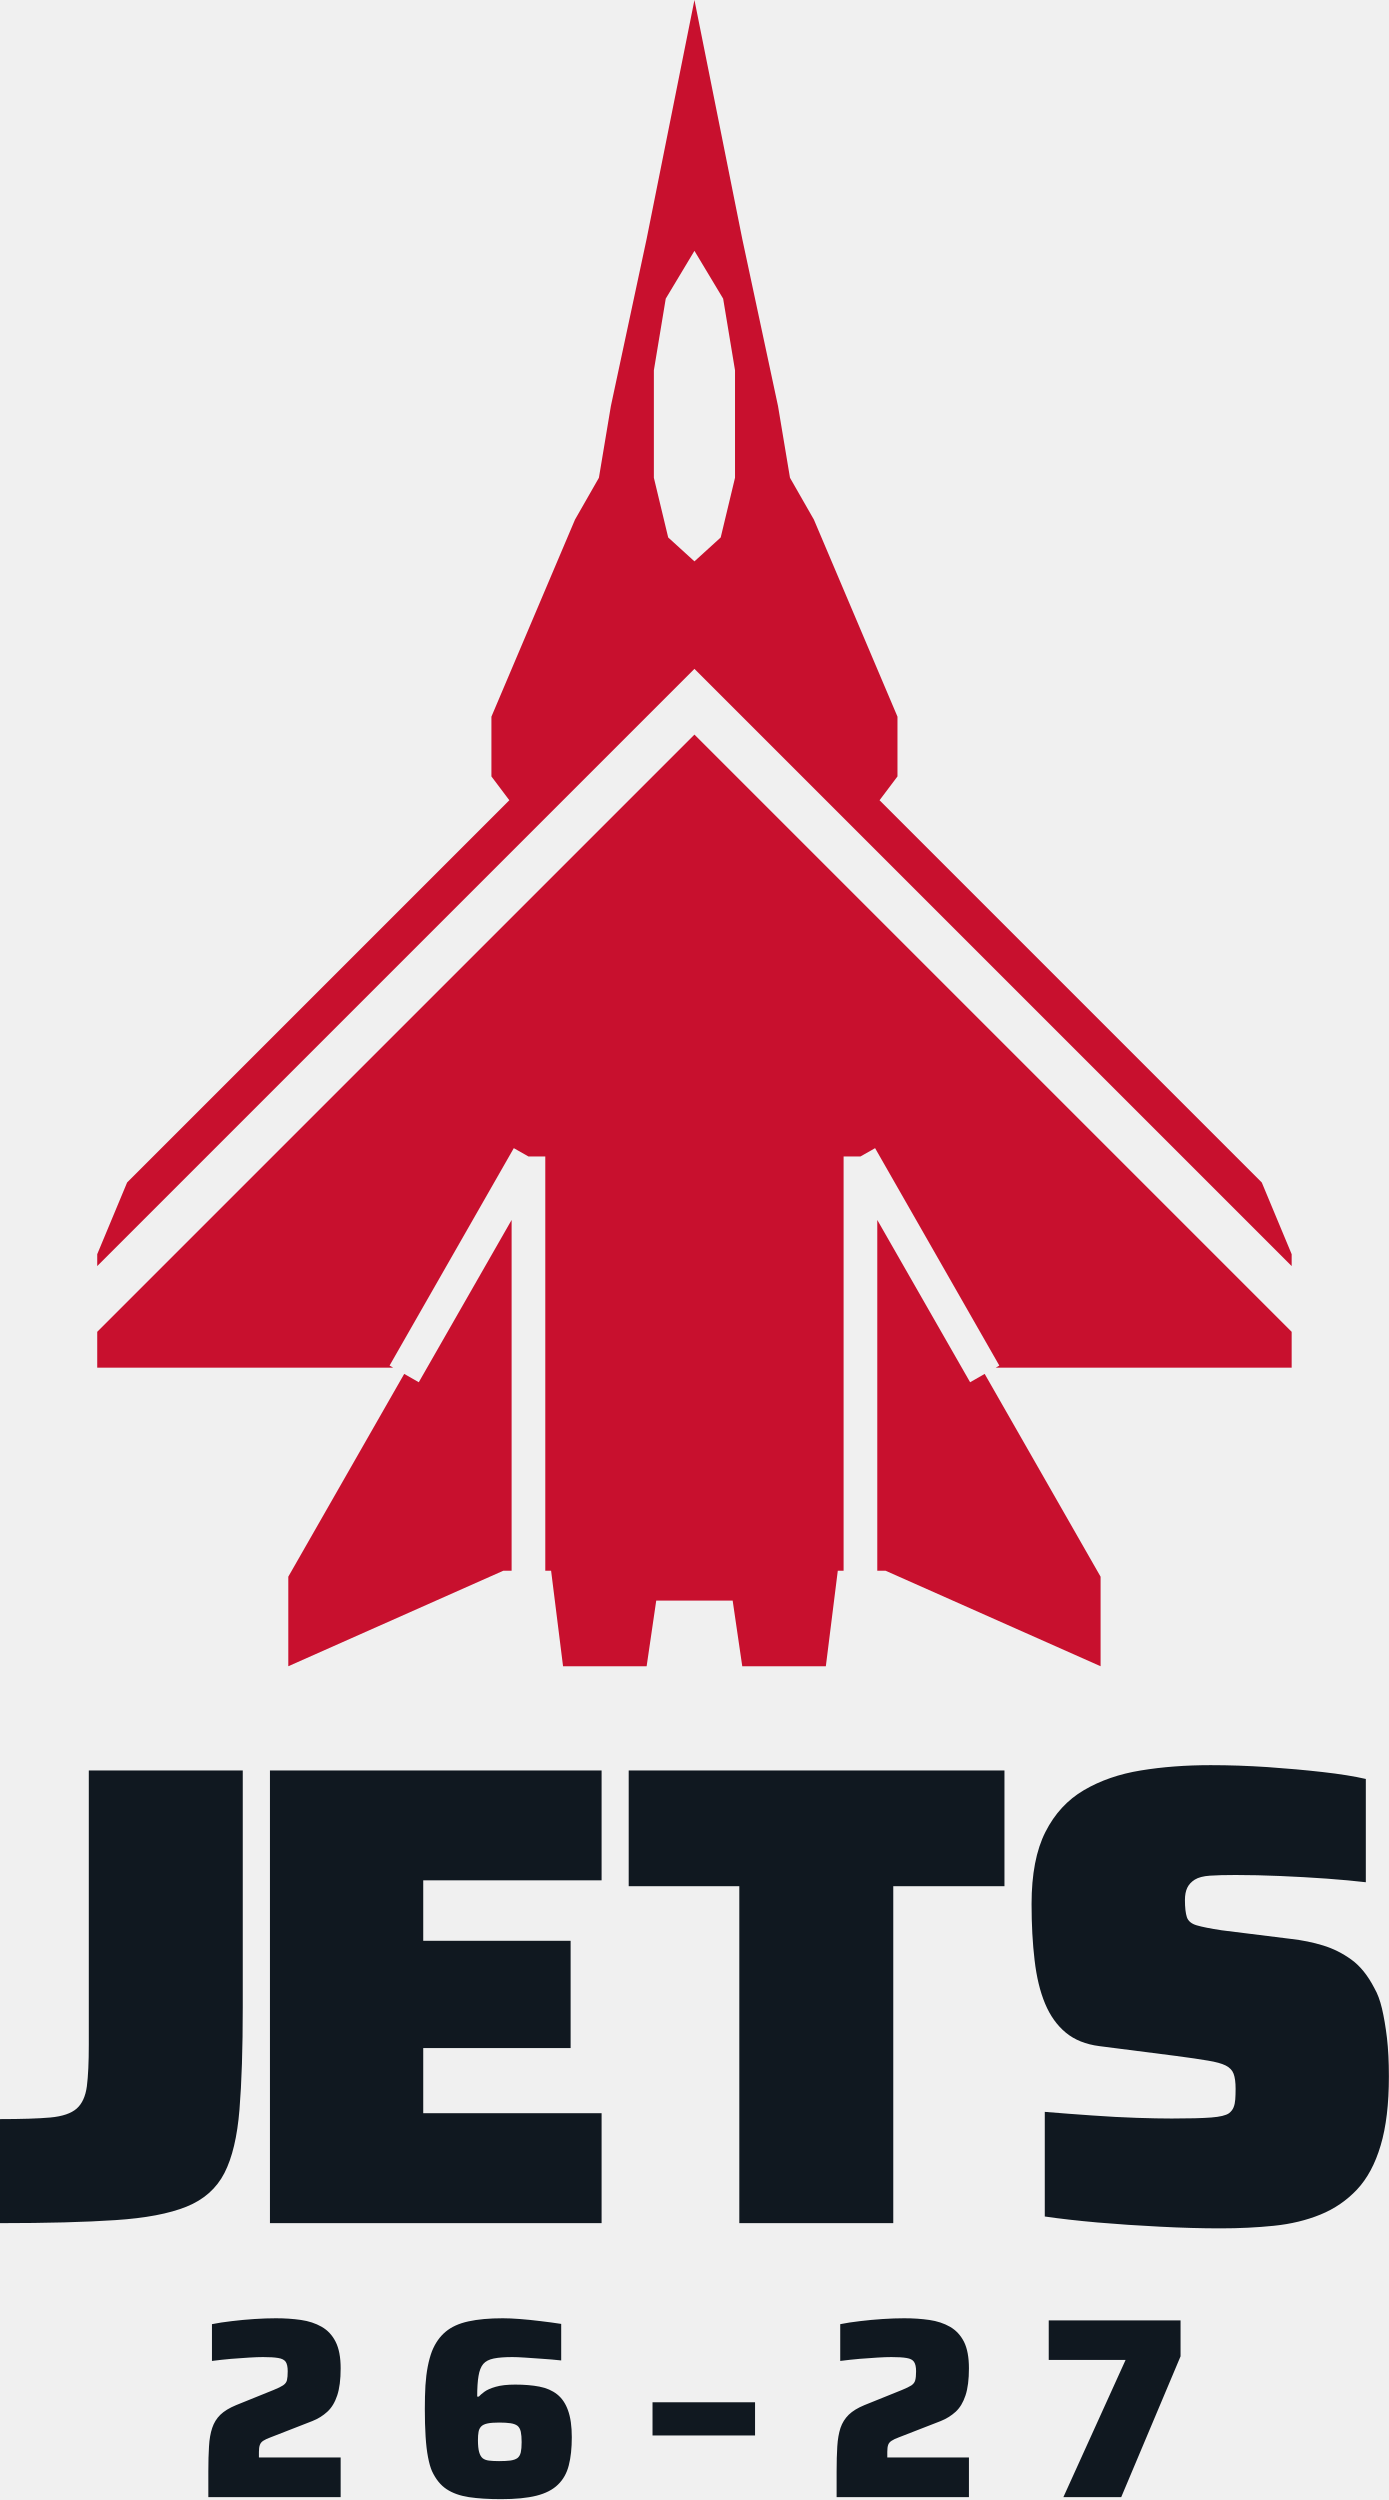
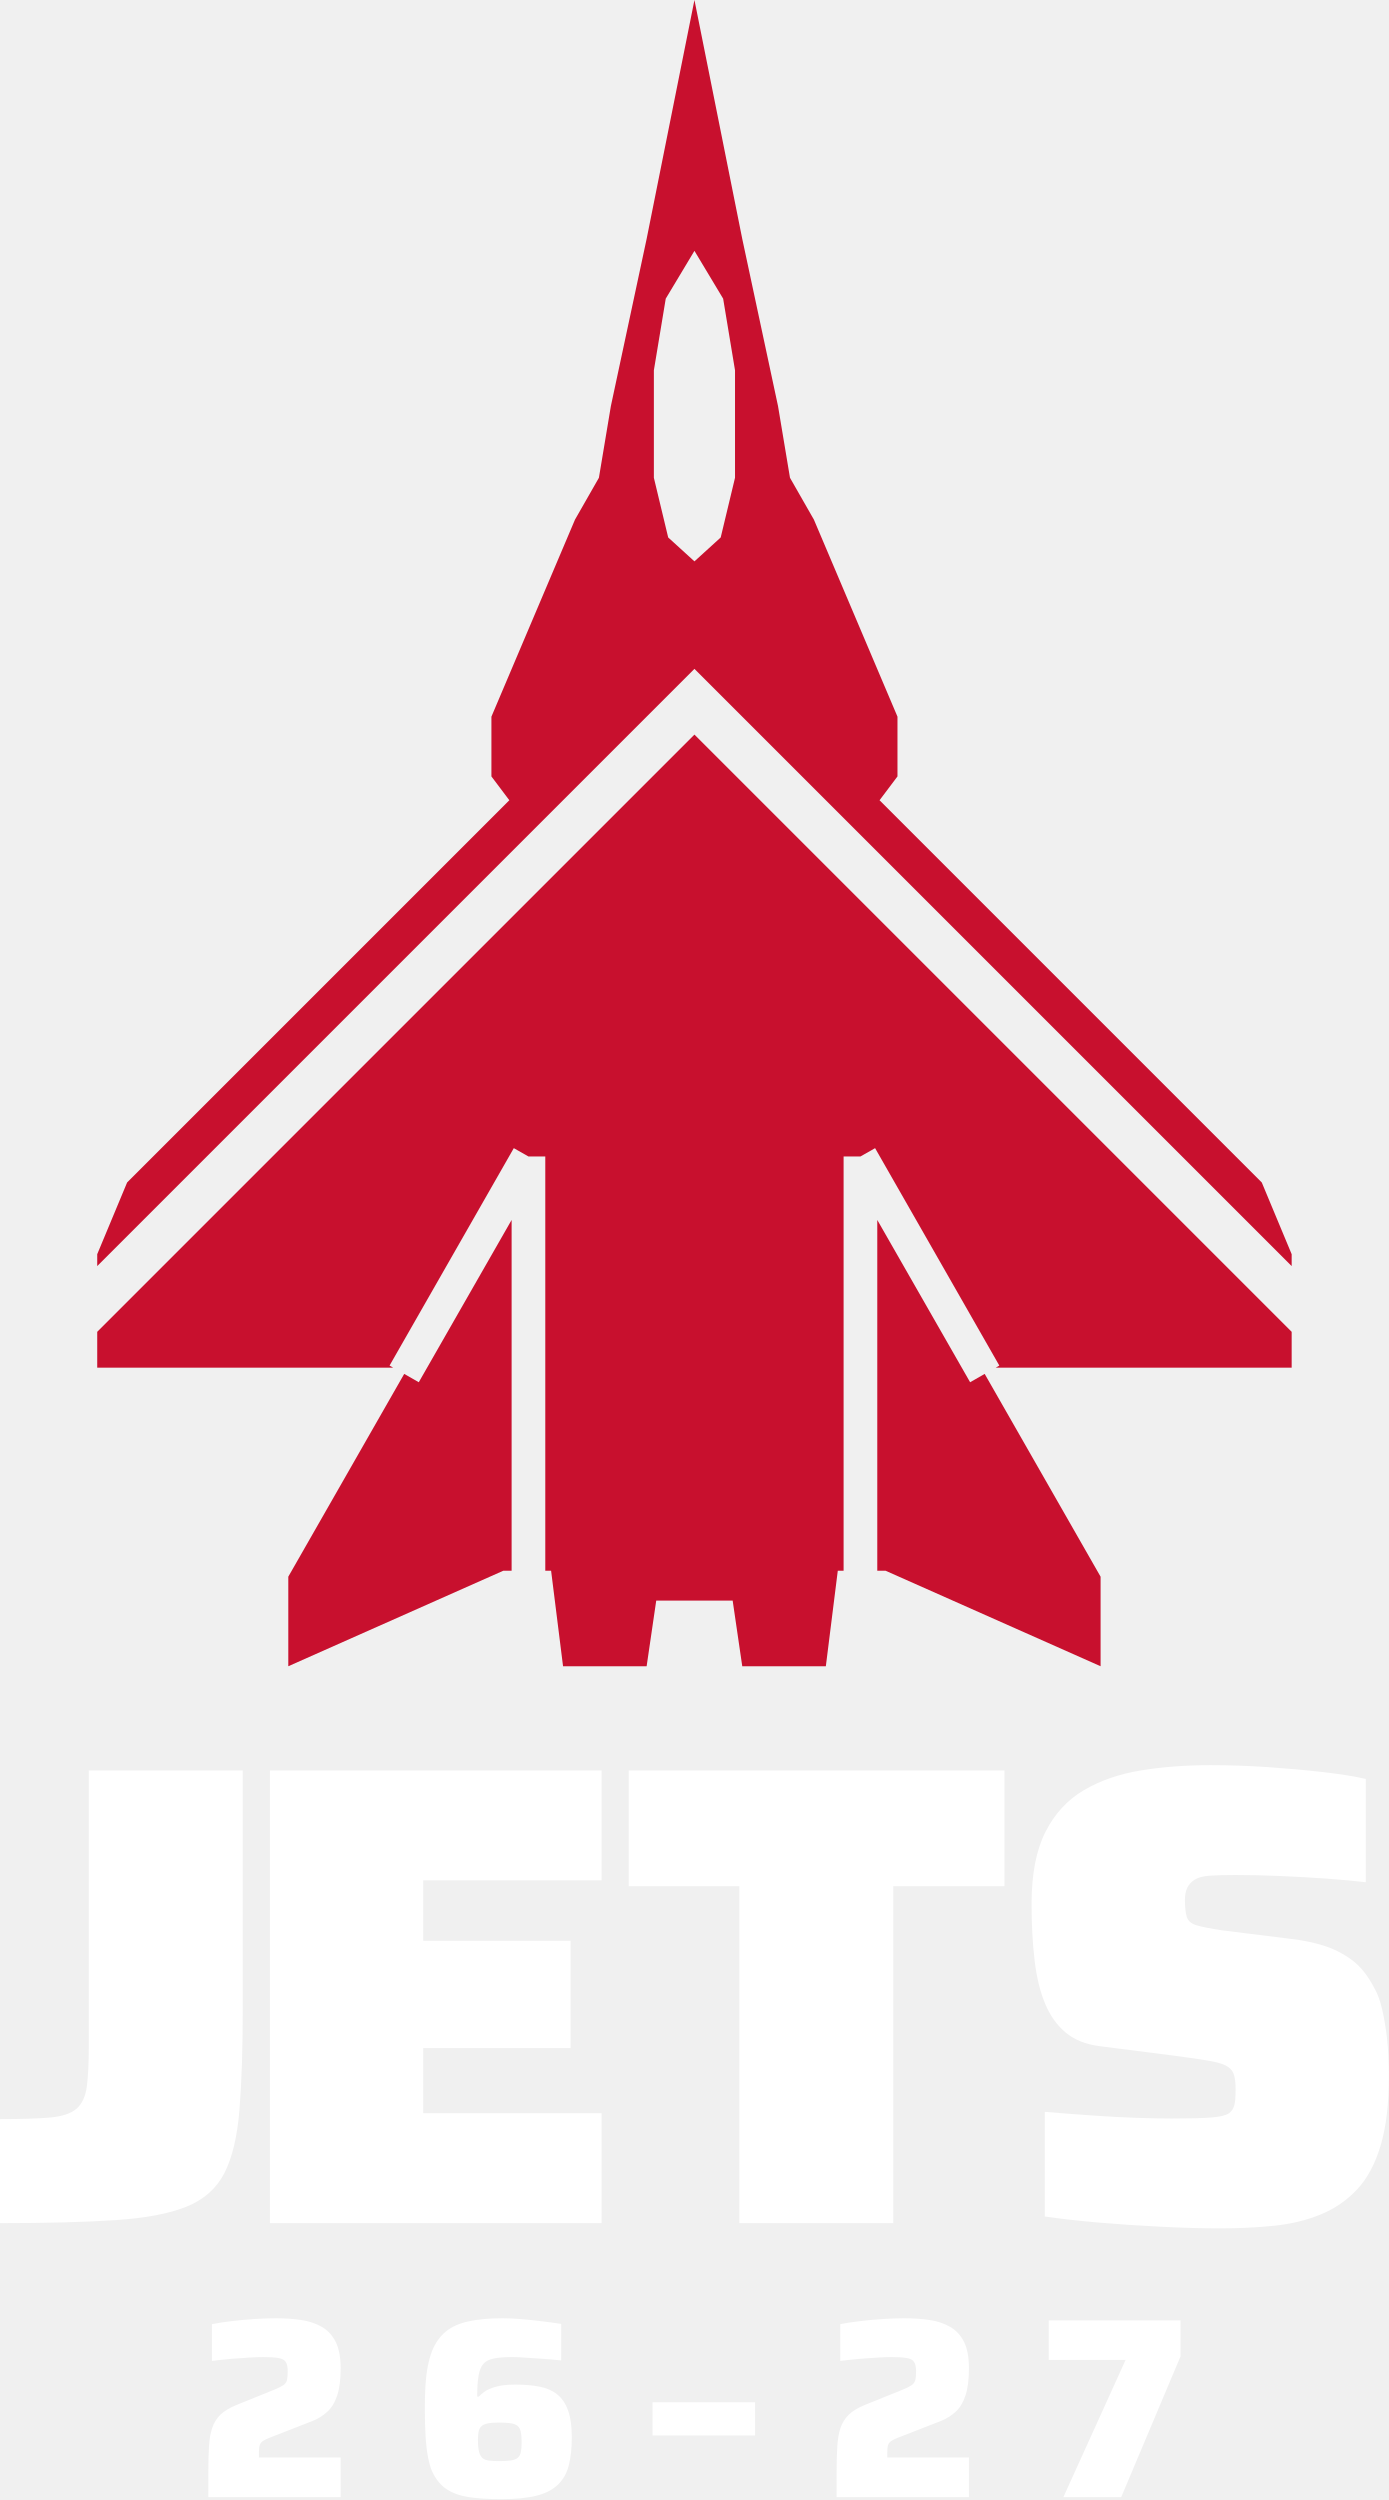
<svg xmlns="http://www.w3.org/2000/svg" width="1.65in" height="2.97in" viewBox="0 0 165 297">
  <g id="ink-jets-red">
    <path fill="#C8102E" fill-rule="nonzero" d="M103.96 136.4 118.72 162.23 118.29 162.48H153.45V158.22L82.5 87.27L11.55 158.22V162.48H46.71L46.28 162.23L61.04 136.4L62.78 137.39H64.78V186.6H65.47L66.89 197.95H76.82L77.96 190.15H87.04L88.18 197.95H98.11L99.53 186.6H100.22V137.39H102.22ZM82.5 0 76.82 28.38 72.57 48.25 71.15 56.76 68.31 61.73 58.38 85.14V92.24L60.51 95.07L15.1 140.48L11.55 149V150.41L82.5 79.46L153.45 150.41V149L149.9 140.48L104.49 95.07L106.62 92.24V85.14L96.69 61.73L93.85 56.76L92.43 48.25L88.18 28.38ZM60.78 144.93 49.75 164.21 48.02 163.22 34.25 187.31V197.95L59.8 186.6H60.78ZM116.98 163.22 115.25 164.21 104.22 144.93V186.6H105.2L130.75 197.95V187.31ZM82.5 29.8 85.91 35.48 87.32 43.99V56.76L85.62 63.85L82.5 66.69L79.38 63.85L77.68 56.76V43.99L79.09 35.48Z" />
  </g>
-   <g id="ink-black">
-     <path fill="#101820" fill-rule="nonzero" d="M32.07 264.11H71.47V251.05H50.28V243.31H67.79V230.57H50.28V223.38H71.47V210.33H32.07ZM144.99 264.73Q148.35 264.73 151.36 264.42Q154.37 264.11 156.87 263.09Q159.37 262.07 161.21 260.12Q163.05 258.16 164.02 254.88Q165 251.6 165 246.67Q165 244.09 164.77 242.1Q164.53 240.11 164.18 238.62Q163.83 237.14 163.28 236.2Q162.11 233.93 160.54 232.8Q158.98 231.67 157.18 231.12Q155.39 230.57 153.35 230.34L145.15 229.32Q143.11 229.01 142.17 228.73Q141.24 228.46 141 227.76Q140.77 227.05 140.77 225.72Q140.77 224.86 141.04 224.28Q141.32 223.69 141.94 223.3Q142.57 222.91 143.74 222.83Q144.91 222.75 146.79 222.75Q149.29 222.75 152.1 222.87Q154.92 222.99 157.61 223.18Q160.31 223.38 162.26 223.61V211.34Q160.23 210.87 157.14 210.52Q154.06 210.17 150.58 209.93Q147.1 209.7 143.82 209.7Q139.36 209.7 135.53 210.33Q131.7 210.95 128.77 212.67Q125.84 214.39 124.2 217.63Q122.55 220.88 122.55 226.19Q122.55 229.87 122.91 232.88Q123.26 235.89 124.16 238.04Q125.06 240.19 126.62 241.48Q128.18 242.77 130.61 243.08L139.75 244.25Q142.1 244.56 143.5 244.8Q144.91 245.03 145.61 245.38Q146.32 245.74 146.55 246.36Q146.79 246.99 146.79 248.16Q146.79 248.86 146.75 249.41Q146.71 249.96 146.55 250.35Q146.4 250.74 146.01 251.05Q145.46 251.44 143.89 251.56Q142.33 251.68 139.2 251.68Q137.48 251.68 135.02 251.6Q132.56 251.52 129.79 251.32Q127.01 251.13 124.12 250.89V263.32Q126.78 263.71 130.37 264.03Q133.97 264.34 137.8 264.53Q141.63 264.73 144.99 264.73ZM87.83 264.11H106.12V224.08H119.33V210.33H74.69V224.08H87.83ZM0 264.11Q8.36 264.11 13.72 263.75Q19.07 263.4 22.16 262.15Q25.25 260.9 26.66 258.16Q28.06 255.43 28.45 250.62Q28.84 245.81 28.84 238.47V210.33H10.55V242.92Q10.55 246.05 10.32 247.85Q10.08 249.64 9.11 250.5Q8.13 251.36 5.98 251.56Q3.83 251.75 0 251.75ZM59.53 296.9Q62.1 296.9 63.73 296.49Q65.36 296.08 66.29 295.17Q67.22 294.27 67.57 292.89Q67.93 291.5 67.93 289.54Q67.93 287.59 67.48 286.35Q67.04 285.12 66.19 284.45Q65.33 283.77 64.08 283.53Q62.83 283.29 61.21 283.29Q59.78 283.29 58.89 283.55Q58.01 283.8 57.55 284.14Q57.09 284.48 56.88 284.72H56.69Q56.69 283.19 56.85 282.26Q57 281.33 57.41 280.84Q57.82 280.36 58.66 280.19Q59.5 280.02 60.87 280.02Q61.42 280.02 62.32 280.08Q63.22 280.14 64.35 280.22Q65.48 280.29 66.67 280.42V276.08Q65.51 275.9 64.23 275.75Q62.95 275.59 61.77 275.5Q60.6 275.41 59.74 275.41Q57.33 275.41 55.65 275.78Q53.98 276.14 52.94 277.01Q51.9 277.88 51.32 279.32Q51.02 280.11 50.82 281.13Q50.62 282.16 50.54 283.41Q50.47 284.66 50.47 286.19Q50.47 288.02 50.56 289.45Q50.65 290.89 50.85 291.92Q51.05 292.96 51.32 293.57Q51.99 295.01 53.05 295.71Q54.1 296.41 55.7 296.66Q57.3 296.9 59.53 296.9ZM99.39 296.66H115.11V291.95H105.41V291.28Q105.41 290.76 105.51 290.46Q105.62 290.15 105.93 289.96Q106.23 289.76 106.75 289.57L111.76 287.62Q112.76 287.22 113.53 286.52Q114.29 285.82 114.7 284.58Q115.11 283.35 115.11 281.36Q115.11 279.38 114.52 278.2Q113.92 277.03 112.86 276.42Q111.79 275.81 110.4 275.61Q109.01 275.41 107.42 275.41Q106.23 275.41 104.86 275.5Q103.48 275.59 102.17 275.75Q100.86 275.9 99.82 276.11V280.48Q100.98 280.33 102.13 280.23Q103.27 280.14 104.25 280.08Q105.22 280.02 105.9 280.02Q107.06 280.02 107.7 280.13Q108.34 280.23 108.58 280.58Q108.83 280.94 108.83 281.7Q108.83 282.4 108.73 282.77Q108.64 283.13 108.28 283.38Q107.91 283.62 107.15 283.93L102.69 285.73Q101.5 286.22 100.83 286.87Q100.16 287.53 99.85 288.44Q99.55 289.36 99.47 290.63Q99.39 291.89 99.39 293.6ZM24.75 296.66H40.47V291.95H30.76V291.28Q30.76 290.76 30.87 290.46Q30.98 290.15 31.28 289.96Q31.59 289.76 32.11 289.57L37.11 287.62Q38.12 287.22 38.88 286.52Q39.65 285.82 40.06 284.58Q40.47 283.35 40.47 281.36Q40.47 279.38 39.87 278.2Q39.28 277.03 38.21 276.42Q37.14 275.81 35.75 275.61Q34.36 275.41 32.78 275.41Q31.59 275.41 30.21 275.5Q28.84 275.59 27.53 275.75Q26.22 275.9 25.18 276.11V280.48Q26.34 280.33 27.48 280.23Q28.63 280.14 29.6 280.08Q30.58 280.02 31.25 280.02Q32.41 280.02 33.05 280.13Q33.69 280.23 33.94 280.58Q34.18 280.94 34.18 281.7Q34.18 282.4 34.09 282.77Q34 283.13 33.63 283.38Q33.27 283.62 32.5 283.93L28.05 285.73Q26.86 286.22 26.18 286.87Q25.51 287.53 25.21 288.44Q24.9 289.36 24.83 290.63Q24.75 291.89 24.75 293.6ZM126.33 296.66H133.2L140.25 279.93V275.66H124.59V280.36H133.72ZM77.52 289.33H89.7V285.39H77.52ZM59.29 292.38Q58.59 292.38 58.1 292.32Q57.61 292.26 57.33 292.03Q57.06 291.8 56.92 291.3Q56.78 290.79 56.78 289.88Q56.78 289.3 56.85 288.92Q56.91 288.54 57.15 288.28Q57.39 288.02 57.9 287.91Q58.4 287.8 59.29 287.8Q60.11 287.8 60.65 287.88Q61.18 287.96 61.47 288.18Q61.76 288.41 61.87 288.89Q61.97 289.36 61.97 290.12Q61.97 290.89 61.87 291.34Q61.76 291.8 61.47 292.02Q61.18 292.23 60.65 292.31Q60.11 292.38 59.29 292.38Z" />
+   <g id="ink-white">
+     <path fill="#FFFFFF" fill-rule="nonzero" d="M32.07 264.11H71.47V251.05H50.28V243.31H67.79V230.57H50.28V223.38H71.47V210.33H32.07ZM144.99 264.73Q148.35 264.73 151.36 264.42Q154.37 264.11 156.87 263.09Q159.37 262.07 161.21 260.12Q163.05 258.16 164.02 254.88Q165 251.6 165 246.67Q165 244.09 164.77 242.1Q164.53 240.11 164.18 238.62Q163.83 237.14 163.28 236.2Q162.11 233.93 160.54 232.8Q158.98 231.67 157.18 231.12Q155.39 230.57 153.35 230.34L145.15 229.32Q143.11 229.01 142.17 228.73Q141.24 228.46 141 227.76Q140.77 227.05 140.77 225.72Q140.77 224.86 141.04 224.28Q141.32 223.69 141.94 223.3Q142.57 222.91 143.74 222.83Q144.91 222.75 146.79 222.75Q149.29 222.75 152.1 222.87Q154.92 222.99 157.61 223.18Q160.31 223.38 162.26 223.61V211.34Q160.23 210.87 157.14 210.52Q154.06 210.17 150.58 209.93Q147.1 209.7 143.82 209.7Q139.36 209.7 135.53 210.33Q131.7 210.95 128.77 212.67Q125.84 214.39 124.2 217.63Q122.55 220.88 122.55 226.19Q122.55 229.87 122.91 232.88Q123.26 235.89 124.16 238.04Q125.06 240.19 126.62 241.48Q128.18 242.77 130.61 243.08L139.75 244.25Q142.1 244.56 143.5 244.8Q144.91 245.03 145.61 245.38Q146.32 245.74 146.55 246.36Q146.79 246.99 146.79 248.16Q146.79 248.86 146.75 249.41Q146.71 249.96 146.55 250.35Q146.4 250.74 146.01 251.05Q145.46 251.44 143.89 251.56Q142.33 251.68 139.2 251.68Q137.48 251.68 135.02 251.6Q132.56 251.52 129.79 251.32Q127.01 251.13 124.12 250.89V263.32Q126.78 263.71 130.37 264.03Q133.97 264.34 137.8 264.53Q141.63 264.73 144.99 264.73ZM87.83 264.11H106.12V224.08H119.33V210.33H74.69V224.08H87.83ZM0 264.11Q8.36 264.11 13.72 263.75Q19.07 263.4 22.16 262.15Q25.25 260.9 26.66 258.16Q28.06 255.43 28.45 250.62Q28.84 245.81 28.84 238.47V210.33H10.55V242.92Q10.55 246.05 10.32 247.85Q10.08 249.64 9.11 250.5Q8.13 251.36 5.98 251.56Q3.83 251.75 0 251.75ZM59.53 296.9Q62.1 296.9 63.73 296.49Q65.36 296.08 66.29 295.17Q67.22 294.27 67.57 292.89Q67.93 291.5 67.93 289.54Q67.93 287.59 67.48 286.35Q67.04 285.12 66.19 284.45Q65.33 283.77 64.08 283.53Q62.83 283.29 61.21 283.29Q59.78 283.29 58.89 283.55Q58.01 283.8 57.55 284.14Q57.09 284.48 56.88 284.72H56.69Q56.69 283.19 56.85 282.26Q57 281.33 57.41 280.84Q57.82 280.36 58.66 280.19Q59.5 280.02 60.87 280.02Q61.42 280.02 62.32 280.08Q63.22 280.14 64.35 280.22Q65.48 280.29 66.67 280.42V276.08Q65.51 275.9 64.23 275.75Q62.95 275.59 61.77 275.5Q60.6 275.41 59.74 275.41Q57.33 275.41 55.65 275.78Q53.98 276.14 52.94 277.01Q51.9 277.88 51.32 279.32Q51.02 280.11 50.82 281.13Q50.62 282.16 50.54 283.41Q50.47 284.66 50.47 286.19Q50.47 288.02 50.56 289.45Q50.65 290.89 50.85 291.92Q51.05 292.96 51.32 293.57Q51.99 295.01 53.05 295.71Q54.1 296.41 55.7 296.66Q57.3 296.9 59.53 296.9ZM99.39 296.66H115.11V291.95H105.41V291.28Q105.41 290.76 105.51 290.46Q105.62 290.15 105.93 289.96Q106.23 289.76 106.75 289.57L111.76 287.62Q112.76 287.22 113.53 286.52Q114.29 285.82 114.7 284.58Q115.11 283.35 115.11 281.36Q115.11 279.38 114.52 278.2Q113.92 277.03 112.86 276.42Q111.79 275.81 110.4 275.61Q109.01 275.41 107.42 275.41Q106.23 275.41 104.86 275.5Q103.48 275.59 102.17 275.75Q100.86 275.9 99.82 276.11V280.48Q100.98 280.33 102.13 280.23Q103.27 280.14 104.25 280.08Q105.22 280.02 105.9 280.02Q107.06 280.02 107.7 280.13Q108.34 280.23 108.58 280.58Q108.83 280.94 108.83 281.7Q108.83 282.4 108.73 282.77Q108.64 283.13 108.28 283.38Q107.91 283.62 107.15 283.93L102.69 285.73Q101.5 286.22 100.83 286.87Q100.16 287.53 99.85 288.44Q99.55 289.36 99.47 290.63Q99.39 291.89 99.39 293.6ZM24.75 296.66H40.47V291.95H30.76V291.28Q30.76 290.76 30.87 290.46Q30.98 290.15 31.28 289.96Q31.59 289.76 32.11 289.57L37.11 287.62Q38.12 287.22 38.88 286.52Q39.65 285.82 40.06 284.58Q40.47 283.35 40.47 281.36Q40.47 279.38 39.87 278.2Q39.28 277.03 38.21 276.42Q37.14 275.81 35.75 275.61Q34.36 275.41 32.78 275.41Q31.59 275.41 30.21 275.5Q28.84 275.59 27.53 275.75Q26.22 275.9 25.18 276.11V280.48Q26.34 280.33 27.48 280.23Q28.63 280.14 29.6 280.08Q30.58 280.02 31.25 280.02Q32.41 280.02 33.05 280.13Q33.69 280.23 33.94 280.58Q34.18 280.94 34.18 281.7Q34.18 282.4 34.09 282.77Q34 283.13 33.63 283.38Q33.27 283.62 32.5 283.93L28.05 285.73Q26.86 286.22 26.18 286.87Q25.51 287.53 25.21 288.44Q24.9 289.36 24.83 290.63Q24.75 291.89 24.75 293.6ZM126.33 296.66H133.2L140.25 279.93V275.66H124.59V280.36H133.72ZM77.52 289.33H89.7V285.39H77.52ZM59.29 292.38Q58.59 292.38 58.1 292.32Q57.61 292.26 57.33 292.03Q57.06 291.8 56.92 291.3Q56.78 290.79 56.78 289.88Q56.78 289.3 56.85 288.92Q56.91 288.54 57.15 288.28Q57.39 288.02 57.9 287.91Q58.4 287.8 59.29 287.8Q60.11 287.8 60.65 287.88Q61.18 287.96 61.47 288.18Q61.76 288.41 61.87 288.89Q61.97 289.36 61.97 290.12Q61.97 290.89 61.87 291.34Q61.76 291.8 61.47 292.02Q61.18 292.23 60.65 292.31Q60.11 292.38 59.29 292.38Z" />
  </g>
</svg>
